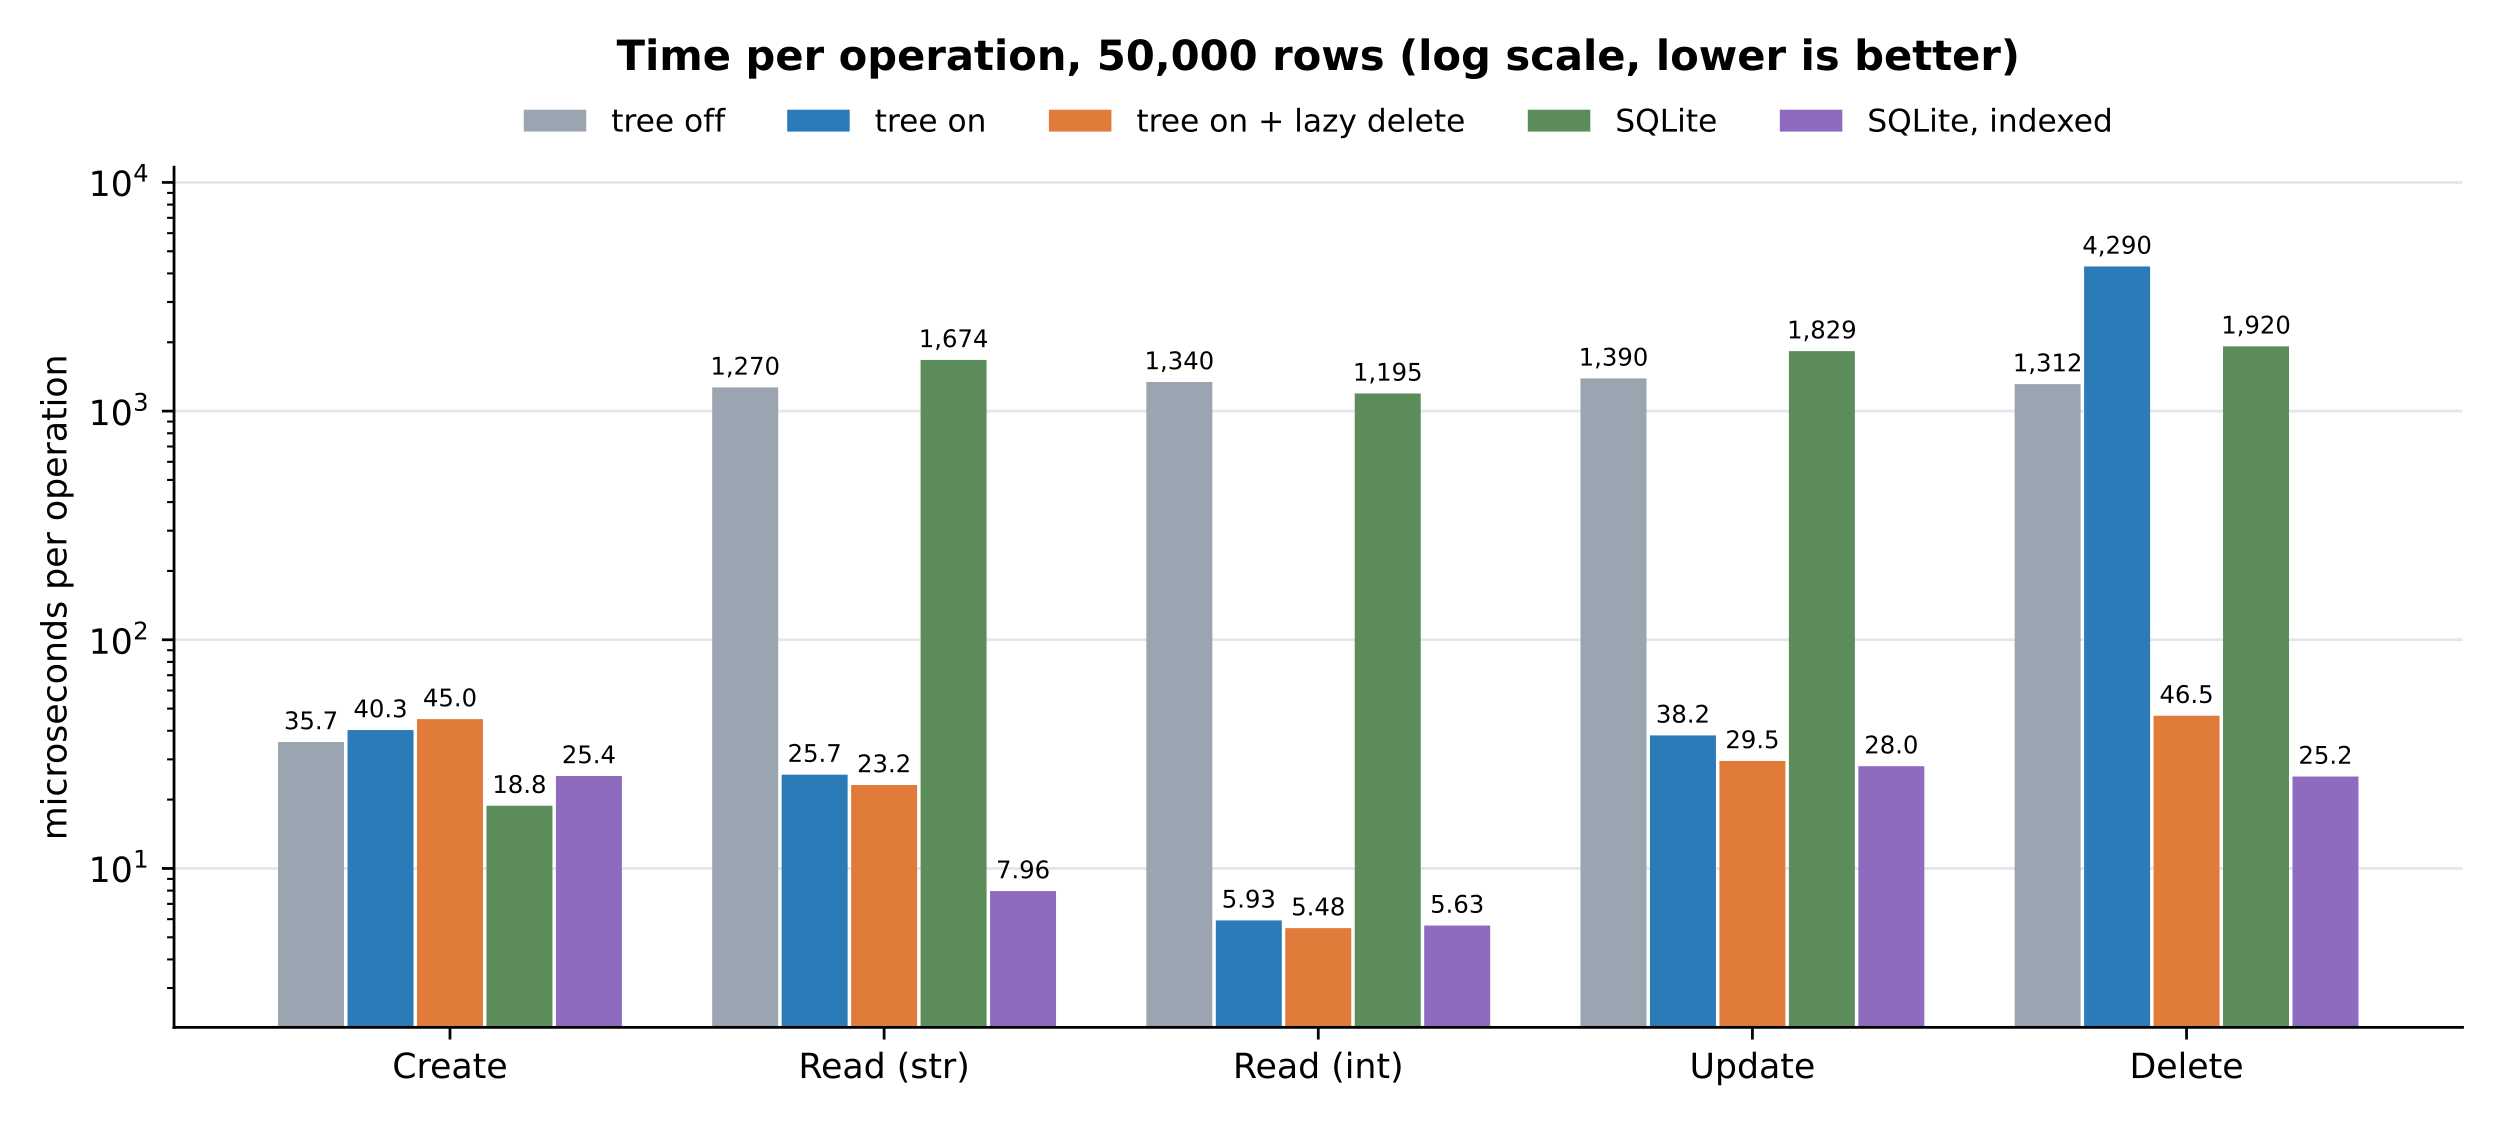
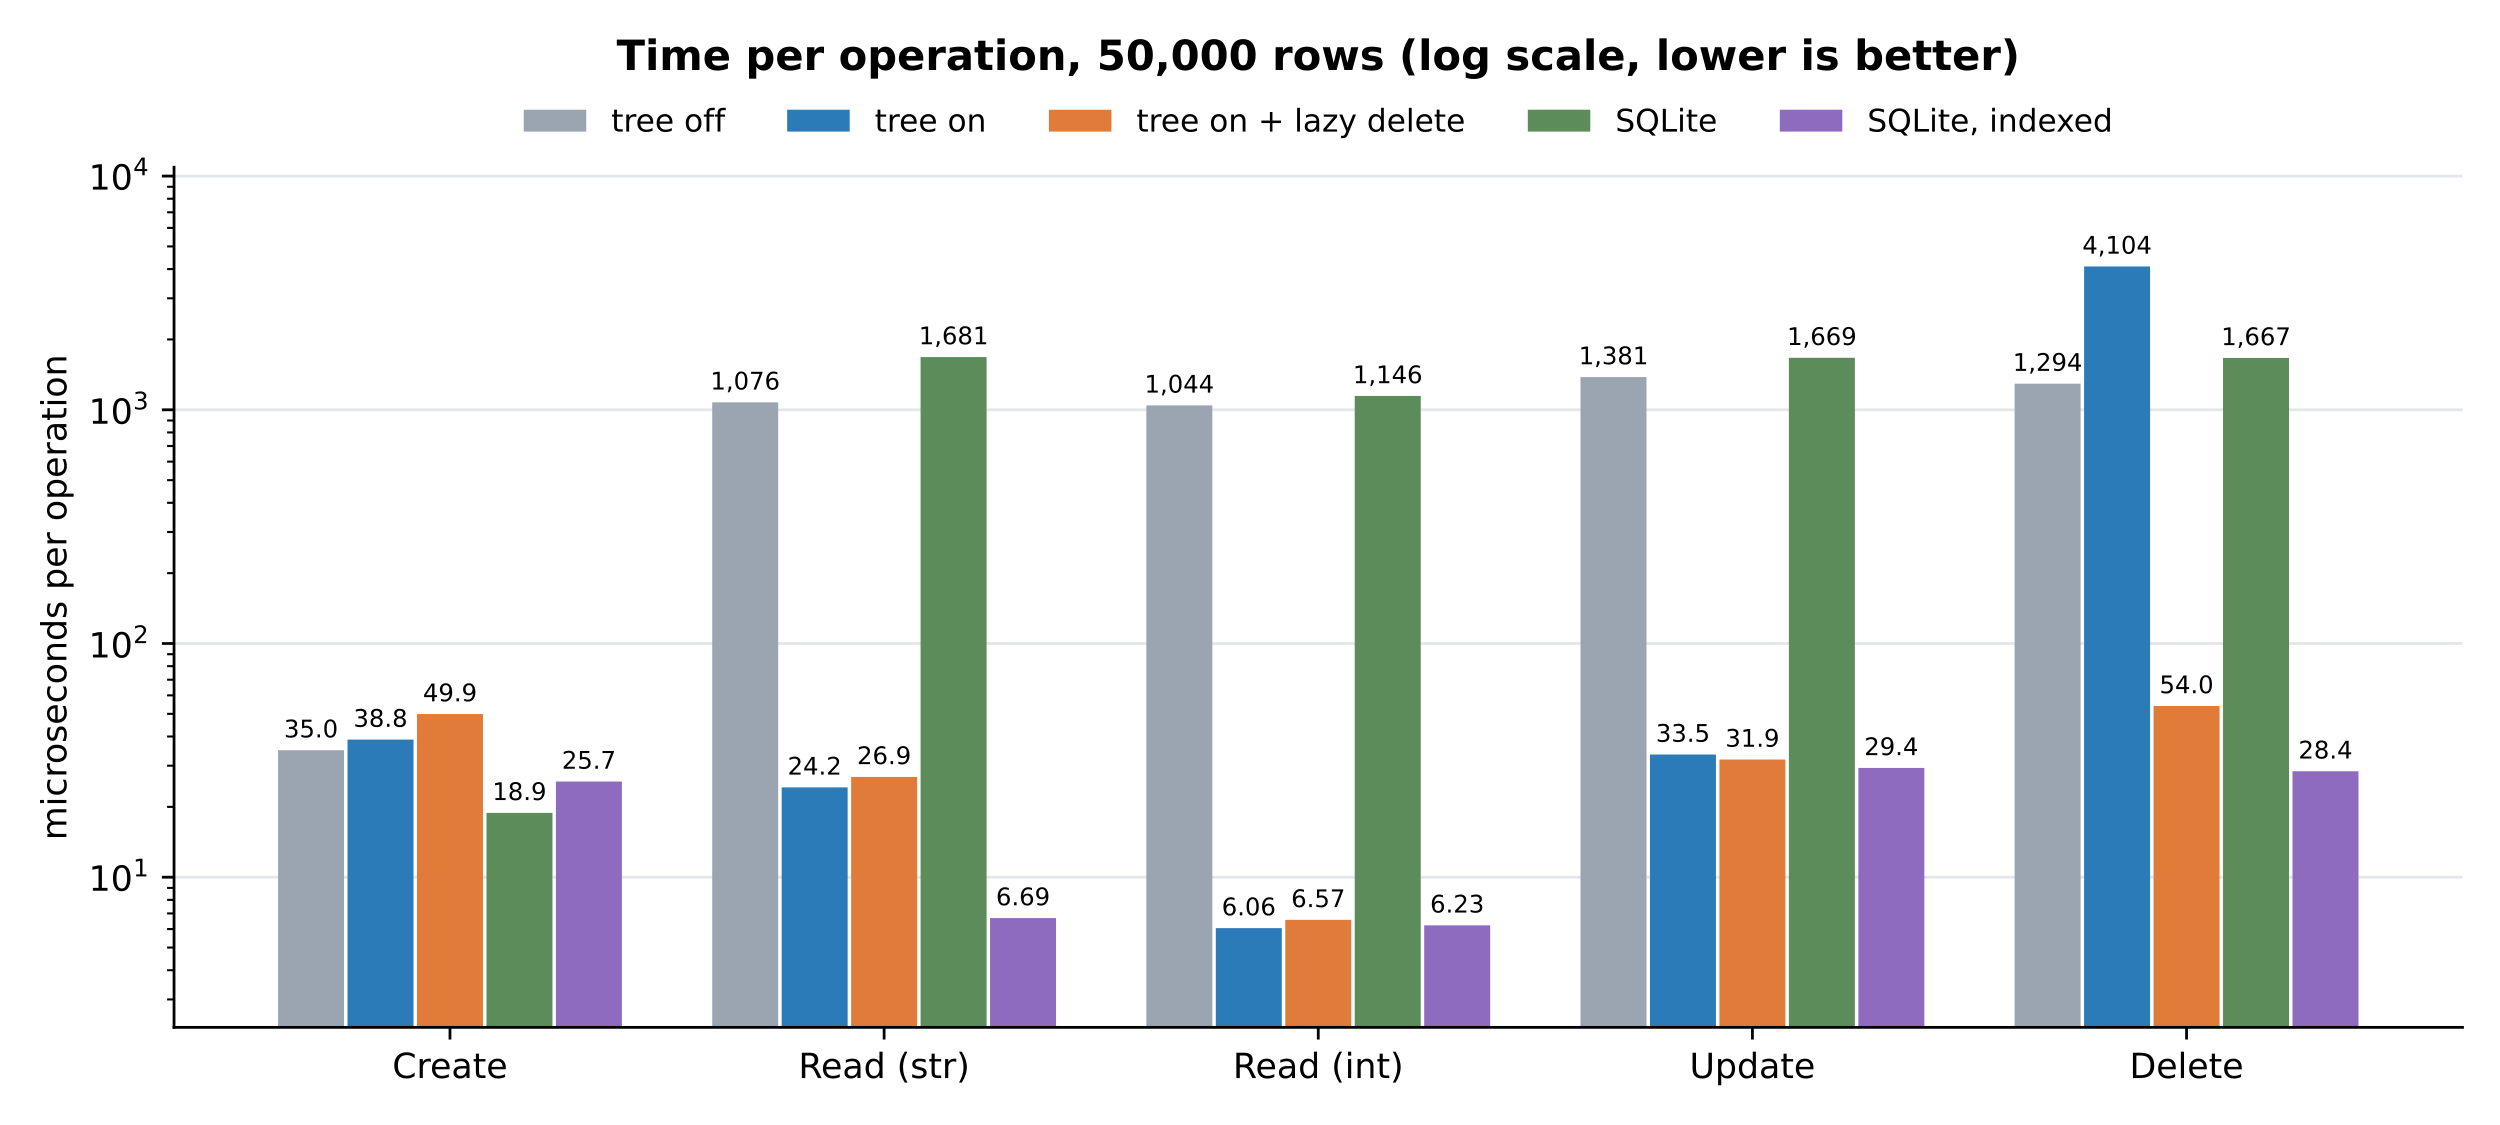
<svg xmlns="http://www.w3.org/2000/svg" xmlns:xlink="http://www.w3.org/1999/xlink" width="720pt" height="324pt" viewBox="0 0 720 324" version="1.1">
  <defs>
    <style type="text/css">*{stroke-linejoin: round; stroke-linecap: butt}</style>
  </defs>
  <g id="figure_1">
    <g id="patch_1">
      <path d="M 0 324 L 720 324 L 720 0 L 0 0 z " style="fill: #ffffff" />
    </g>
    <g id="axes_1">
      <g id="patch_2">
        <path d="M 50.122 295.878 L 709.2 295.878 L 709.2 48.16 L 50.122 48.16 z " style="fill: #ffffff" />
      </g>
      <g id="matplotlib.axis_1">
        <g id="xtick_1">
          <g id="line2d_1">
            <defs>
-               <path id="m2c08380ef4" d="M 0 0 L 0 3.5 " style="stroke: #000000; stroke-width: 0.8" />
+               <path id="mbbf5df423f" d="M 0 0 L 0 3.5 " style="stroke: #000000; stroke-width: 0.8" />
            </defs>
            <g>
-               <use xlink:href="#m2c08380ef4" x="129.594" y="295.878" style="stroke: #000000; stroke-width: 0.8" />
+               <use xlink:href="#mbbf5df423f" x="129.594" y="295.878" style="stroke: #000000; stroke-width: 0.8" />
            </g>
          </g>
          <g id="text_1">
            <text style="font-size: 10px; font-family: 'DejaVu Sans', 'Bitstream Vera Sans', 'Computer Modern Sans Serif', 'Lucida Grande', 'Verdana', 'Geneva', 'Lucid', 'Arial', 'Helvetica', 'Avant Garde', sans-serif; text-anchor: middle" x="129.594" y="310.475" transform="rotate(-0 129.5938 310.4753)">Create</text>
          </g>
        </g>
        <g id="xtick_2">
          <g id="line2d_2">
            <g>
-               <use xlink:href="#m2c08380ef4" x="254.627" y="295.878" style="stroke: #000000; stroke-width: 0.8" />
+               <use xlink:href="#mbbf5df423f" x="254.627" y="295.878" style="stroke: #000000; stroke-width: 0.8" />
            </g>
          </g>
          <g id="text_2">
            <text style="font-size: 10px; font-family: 'DejaVu Sans', 'Bitstream Vera Sans', 'Computer Modern Sans Serif', 'Lucida Grande', 'Verdana', 'Geneva', 'Lucid', 'Arial', 'Helvetica', 'Avant Garde', sans-serif; text-anchor: middle" x="254.627" y="310.476" transform="rotate(-0 254.6275 310.4761)">Read (str)</text>
          </g>
        </g>
        <g id="xtick_3">
          <g id="line2d_3">
            <g>
-               <use xlink:href="#m2c08380ef4" x="379.661" y="295.878" style="stroke: #000000; stroke-width: 0.8" />
+               <use xlink:href="#mbbf5df423f" x="379.661" y="295.878" style="stroke: #000000; stroke-width: 0.8" />
            </g>
          </g>
          <g id="text_3">
            <text style="font-size: 10px; font-family: 'DejaVu Sans', 'Bitstream Vera Sans', 'Computer Modern Sans Serif', 'Lucida Grande', 'Verdana', 'Geneva', 'Lucid', 'Arial', 'Helvetica', 'Avant Garde', sans-serif; text-anchor: middle" x="379.661" y="310.476" transform="rotate(-0 379.6612 310.4761)">Read (int)</text>
          </g>
        </g>
        <g id="xtick_4">
          <g id="line2d_4">
            <g>
-               <use xlink:href="#m2c08380ef4" x="504.695" y="295.878" style="stroke: #000000; stroke-width: 0.8" />
+               <use xlink:href="#mbbf5df423f" x="504.695" y="295.878" style="stroke: #000000; stroke-width: 0.8" />
            </g>
          </g>
          <g id="text_4">
            <text style="font-size: 10px; font-family: 'DejaVu Sans', 'Bitstream Vera Sans', 'Computer Modern Sans Serif', 'Lucida Grande', 'Verdana', 'Geneva', 'Lucid', 'Arial', 'Helvetica', 'Avant Garde', sans-serif; text-anchor: middle" x="504.695" y="310.476" transform="rotate(-0 504.6949 310.4761)">Update</text>
          </g>
        </g>
        <g id="xtick_5">
          <g id="line2d_5">
            <g>
-               <use xlink:href="#m2c08380ef4" x="629.729" y="295.878" style="stroke: #000000; stroke-width: 0.8" />
+               <use xlink:href="#mbbf5df423f" x="629.729" y="295.878" style="stroke: #000000; stroke-width: 0.8" />
            </g>
          </g>
          <g id="text_5">
            <text style="font-size: 10px; font-family: 'DejaVu Sans', 'Bitstream Vera Sans', 'Computer Modern Sans Serif', 'Lucida Grande', 'Verdana', 'Geneva', 'Lucid', 'Arial', 'Helvetica', 'Avant Garde', sans-serif; text-anchor: middle" x="629.729" y="310.476" transform="rotate(-0 629.7286 310.4761)">Delete</text>
          </g>
        </g>
      </g>
      <g id="matplotlib.axis_2">
        <g id="ytick_1">
          <g id="line2d_6">
-             <path d="M 50.122 250.113 L 709.2 250.113 " clip-path="url(#pefd29f5979)" style="fill: none; stroke: #e3e6ea; stroke-width: 0.8; stroke-linecap: square" />
+             <path d="M 50.122 252.639 L 709.2 252.639 " clip-path="url(#pb922296269)" style="fill: none; stroke: #e3e6ea; stroke-width: 0.8; stroke-linecap: square" />
          </g>
          <g id="line2d_7">
            <defs>
-               <path id="ma11ddc0e8d" d="M 0 0 L -3.5 0 " style="stroke: #000000; stroke-width: 0.8" />
+               <path id="mee253142a1" d="M 0 0 L -3.5 0 " style="stroke: #000000; stroke-width: 0.8" />
            </defs>
            <g>
-               <use xlink:href="#ma11ddc0e8d" x="50.122" y="250.113" style="stroke: #000000; stroke-width: 0.8" />
+               <use xlink:href="#mee253142a1" x="50.122" y="252.639" style="stroke: #000000; stroke-width: 0.8" />
            </g>
          </g>
          <g id="text_6">
-             <g transform="translate(25.52234 254.7627)">
+             <g transform="translate(25.52234 257.2895)">
              <text>
                <tspan x="0" y="-0.762" style="font-size: 10px; font-family: 'DejaVu Sans'">1</tspan>
                <tspan x="6.362" y="-0.762" style="font-size: 10px; font-family: 'DejaVu Sans'">0</tspan>
                <tspan x="12.82" y="-4.892" style="font-size: 7px; font-family: 'DejaVu Sans'">1</tspan>
              </text>
            </g>
          </g>
        </g>
        <g id="ytick_2">
          <g id="line2d_8">
-             <path d="M 50.122 184.255 L 709.2 184.255 " clip-path="url(#pefd29f5979)" style="fill: none; stroke: #e3e6ea; stroke-width: 0.8; stroke-linecap: square" />
+             <path d="M 50.122 185.33 L 709.2 185.33 " clip-path="url(#pb922296269)" style="fill: none; stroke: #e3e6ea; stroke-width: 0.8; stroke-linecap: square" />
          </g>
          <g id="line2d_9">
            <g>
-               <use xlink:href="#ma11ddc0e8d" x="50.122" y="184.255" style="stroke: #000000; stroke-width: 0.8" />
+               <use xlink:href="#mee253142a1" x="50.122" y="185.33" style="stroke: #000000; stroke-width: 0.8" />
            </g>
          </g>
          <g id="text_7">
-             <g transform="translate(25.52234 188.9553)">
+             <g transform="translate(25.52234 190.0297)">
              <text>
                <tspan x="0" y="-0.675" style="font-size: 10px; font-family: 'DejaVu Sans'">1</tspan>
                <tspan x="6.362" y="-0.675" style="font-size: 10px; font-family: 'DejaVu Sans'">0</tspan>
                <tspan x="12.82" y="-4.805" style="font-size: 7px; font-family: 'DejaVu Sans'">2</tspan>
              </text>
            </g>
          </g>
        </g>
        <g id="ytick_3">
          <g id="line2d_10">
-             <path d="M 50.122 118.398 L 709.2 118.398 " clip-path="url(#pefd29f5979)" style="fill: none; stroke: #e3e6ea; stroke-width: 0.8; stroke-linecap: square" />
+             <path d="M 50.122 118.02 L 709.2 118.02 " clip-path="url(#pb922296269)" style="fill: none; stroke: #e3e6ea; stroke-width: 0.8; stroke-linecap: square" />
          </g>
          <g id="line2d_11">
            <g>
-               <use xlink:href="#ma11ddc0e8d" x="50.122" y="118.398" style="stroke: #000000; stroke-width: 0.8" />
+               <use xlink:href="#mee253142a1" x="50.122" y="118.02" style="stroke: #000000; stroke-width: 0.8" />
            </g>
          </g>
          <g id="text_8">
-             <g transform="translate(25.52234 123.0979)">
+             <g transform="translate(25.52234 122.7199)">
              <text>
                <tspan x="0" y="-0.675" style="font-size: 10px; font-family: 'DejaVu Sans'">1</tspan>
                <tspan x="6.362" y="-0.675" style="font-size: 10px; font-family: 'DejaVu Sans'">0</tspan>
                <tspan x="12.82" y="-4.805" style="font-size: 7px; font-family: 'DejaVu Sans'">3</tspan>
              </text>
            </g>
          </g>
        </g>
        <g id="ytick_4">
          <g id="line2d_12">
-             <path d="M 50.122 52.54 L 709.2 52.54 " clip-path="url(#pefd29f5979)" style="fill: none; stroke: #e3e6ea; stroke-width: 0.8; stroke-linecap: square" />
+             <path d="M 50.122 50.71 L 709.2 50.71 " clip-path="url(#pb922296269)" style="fill: none; stroke: #e3e6ea; stroke-width: 0.8; stroke-linecap: square" />
          </g>
          <g id="line2d_13">
            <g>
-               <use xlink:href="#ma11ddc0e8d" x="50.122" y="52.54" style="stroke: #000000; stroke-width: 0.8" />
+               <use xlink:href="#mee253142a1" x="50.122" y="50.71" style="stroke: #000000; stroke-width: 0.8" />
            </g>
          </g>
          <g id="text_9">
-             <g transform="translate(25.52234 57.19049)">
+             <g transform="translate(25.52234 55.36007)">
              <text>
                <tspan x="0" y="-0.762" style="font-size: 10px; font-family: 'DejaVu Sans'">1</tspan>
                <tspan x="6.362" y="-0.762" style="font-size: 10px; font-family: 'DejaVu Sans'">0</tspan>
                <tspan x="12.82" y="-4.892" style="font-size: 7px; font-family: 'DejaVu Sans'">4</tspan>
              </text>
            </g>
          </g>
        </g>
        <g id="ytick_5">
          <g id="line2d_14">
            <defs>
-               <path id="mb58816f7a5" d="M 0 0 L -2 0 " style="stroke: #000000; stroke-width: 0.6" />
+               <path id="m16a5ca1f7e" d="M 0 0 L -2 0 " style="stroke: #000000; stroke-width: 0.6" />
            </defs>
            <g>
-               <use xlink:href="#mb58816f7a5" x="50.122" y="284.548" style="stroke: #000000; stroke-width: 0.6" />
+               <use xlink:href="#m16a5ca1f7e" x="50.122" y="287.834" style="stroke: #000000; stroke-width: 0.6" />
            </g>
          </g>
        </g>
        <g id="ytick_6">
          <g id="line2d_15">
            <g>
-               <use xlink:href="#mb58816f7a5" x="50.122" y="276.32" style="stroke: #000000; stroke-width: 0.6" />
+               <use xlink:href="#m16a5ca1f7e" x="50.122" y="279.425" style="stroke: #000000; stroke-width: 0.6" />
            </g>
          </g>
        </g>
        <g id="ytick_7">
          <g id="line2d_16">
            <g>
-               <use xlink:href="#mb58816f7a5" x="50.122" y="269.938" style="stroke: #000000; stroke-width: 0.6" />
+               <use xlink:href="#m16a5ca1f7e" x="50.122" y="272.902" style="stroke: #000000; stroke-width: 0.6" />
            </g>
          </g>
        </g>
        <g id="ytick_8">
          <g id="line2d_17">
            <g>
-               <use xlink:href="#mb58816f7a5" x="50.122" y="264.723" style="stroke: #000000; stroke-width: 0.6" />
+               <use xlink:href="#m16a5ca1f7e" x="50.122" y="267.572" style="stroke: #000000; stroke-width: 0.6" />
            </g>
          </g>
        </g>
        <g id="ytick_9">
          <g id="line2d_18">
            <g>
-               <use xlink:href="#mb58816f7a5" x="50.122" y="260.314" style="stroke: #000000; stroke-width: 0.6" />
+               <use xlink:href="#m16a5ca1f7e" x="50.122" y="263.066" style="stroke: #000000; stroke-width: 0.6" />
            </g>
          </g>
        </g>
        <g id="ytick_10">
          <g id="line2d_19">
            <g>
-               <use xlink:href="#mb58816f7a5" x="50.122" y="256.495" style="stroke: #000000; stroke-width: 0.6" />
+               <use xlink:href="#m16a5ca1f7e" x="50.122" y="259.162" style="stroke: #000000; stroke-width: 0.6" />
            </g>
          </g>
        </g>
        <g id="ytick_11">
          <g id="line2d_20">
            <g>
-               <use xlink:href="#mb58816f7a5" x="50.122" y="253.126" style="stroke: #000000; stroke-width: 0.6" />
+               <use xlink:href="#m16a5ca1f7e" x="50.122" y="255.719" style="stroke: #000000; stroke-width: 0.6" />
            </g>
          </g>
        </g>
        <g id="ytick_12">
          <g id="line2d_21">
            <g>
-               <use xlink:href="#mb58816f7a5" x="50.122" y="230.288" style="stroke: #000000; stroke-width: 0.6" />
+               <use xlink:href="#m16a5ca1f7e" x="50.122" y="232.377" style="stroke: #000000; stroke-width: 0.6" />
            </g>
          </g>
        </g>
        <g id="ytick_13">
          <g id="line2d_22">
            <g>
-               <use xlink:href="#mb58816f7a5" x="50.122" y="218.691" style="stroke: #000000; stroke-width: 0.6" />
+               <use xlink:href="#m16a5ca1f7e" x="50.122" y="220.525" style="stroke: #000000; stroke-width: 0.6" />
            </g>
          </g>
        </g>
        <g id="ytick_14">
          <g id="line2d_23">
            <g>
-               <use xlink:href="#mb58816f7a5" x="50.122" y="210.463" style="stroke: #000000; stroke-width: 0.6" />
+               <use xlink:href="#m16a5ca1f7e" x="50.122" y="212.115" style="stroke: #000000; stroke-width: 0.6" />
            </g>
          </g>
        </g>
        <g id="ytick_15">
          <g id="line2d_24">
            <g>
-               <use xlink:href="#mb58816f7a5" x="50.122" y="204.08" style="stroke: #000000; stroke-width: 0.6" />
+               <use xlink:href="#m16a5ca1f7e" x="50.122" y="205.592" style="stroke: #000000; stroke-width: 0.6" />
            </g>
          </g>
        </g>
        <g id="ytick_16">
          <g id="line2d_25">
            <g>
-               <use xlink:href="#mb58816f7a5" x="50.122" y="198.866" style="stroke: #000000; stroke-width: 0.6" />
+               <use xlink:href="#m16a5ca1f7e" x="50.122" y="200.262" style="stroke: #000000; stroke-width: 0.6" />
            </g>
          </g>
        </g>
        <g id="ytick_17">
          <g id="line2d_26">
            <g>
-               <use xlink:href="#mb58816f7a5" x="50.122" y="194.457" style="stroke: #000000; stroke-width: 0.6" />
+               <use xlink:href="#m16a5ca1f7e" x="50.122" y="195.756" style="stroke: #000000; stroke-width: 0.6" />
            </g>
          </g>
        </g>
        <g id="ytick_18">
          <g id="line2d_27">
            <g>
-               <use xlink:href="#mb58816f7a5" x="50.122" y="190.638" style="stroke: #000000; stroke-width: 0.6" />
+               <use xlink:href="#m16a5ca1f7e" x="50.122" y="191.853" style="stroke: #000000; stroke-width: 0.6" />
            </g>
          </g>
        </g>
        <g id="ytick_19">
          <g id="line2d_28">
            <g>
-               <use xlink:href="#mb58816f7a5" x="50.122" y="187.269" style="stroke: #000000; stroke-width: 0.6" />
+               <use xlink:href="#m16a5ca1f7e" x="50.122" y="188.41" style="stroke: #000000; stroke-width: 0.6" />
            </g>
          </g>
        </g>
        <g id="ytick_20">
          <g id="line2d_29">
            <g>
-               <use xlink:href="#mb58816f7a5" x="50.122" y="164.43" style="stroke: #000000; stroke-width: 0.6" />
+               <use xlink:href="#m16a5ca1f7e" x="50.122" y="165.067" style="stroke: #000000; stroke-width: 0.6" />
            </g>
          </g>
        </g>
        <g id="ytick_21">
          <g id="line2d_30">
            <g>
-               <use xlink:href="#mb58816f7a5" x="50.122" y="152.833" style="stroke: #000000; stroke-width: 0.6" />
+               <use xlink:href="#m16a5ca1f7e" x="50.122" y="153.215" style="stroke: #000000; stroke-width: 0.6" />
            </g>
          </g>
        </g>
        <g id="ytick_22">
          <g id="line2d_31">
            <g>
-               <use xlink:href="#mb58816f7a5" x="50.122" y="144.605" style="stroke: #000000; stroke-width: 0.6" />
+               <use xlink:href="#m16a5ca1f7e" x="50.122" y="144.805" style="stroke: #000000; stroke-width: 0.6" />
            </g>
          </g>
        </g>
        <g id="ytick_23">
          <g id="line2d_32">
            <g>
-               <use xlink:href="#mb58816f7a5" x="50.122" y="138.223" style="stroke: #000000; stroke-width: 0.6" />
+               <use xlink:href="#m16a5ca1f7e" x="50.122" y="138.282" style="stroke: #000000; stroke-width: 0.6" />
            </g>
          </g>
        </g>
        <g id="ytick_24">
          <g id="line2d_33">
            <g>
-               <use xlink:href="#mb58816f7a5" x="50.122" y="133.008" style="stroke: #000000; stroke-width: 0.6" />
+               <use xlink:href="#m16a5ca1f7e" x="50.122" y="132.952" style="stroke: #000000; stroke-width: 0.6" />
            </g>
          </g>
        </g>
        <g id="ytick_25">
          <g id="line2d_34">
            <g>
-               <use xlink:href="#mb58816f7a5" x="50.122" y="128.599" style="stroke: #000000; stroke-width: 0.6" />
+               <use xlink:href="#m16a5ca1f7e" x="50.122" y="128.446" style="stroke: #000000; stroke-width: 0.6" />
            </g>
          </g>
        </g>
        <g id="ytick_26">
          <g id="line2d_35">
            <g>
-               <use xlink:href="#mb58816f7a5" x="50.122" y="124.78" style="stroke: #000000; stroke-width: 0.6" />
+               <use xlink:href="#m16a5ca1f7e" x="50.122" y="124.543" style="stroke: #000000; stroke-width: 0.6" />
            </g>
          </g>
        </g>
        <g id="ytick_27">
          <g id="line2d_36">
            <g>
-               <use xlink:href="#mb58816f7a5" x="50.122" y="121.411" style="stroke: #000000; stroke-width: 0.6" />
+               <use xlink:href="#m16a5ca1f7e" x="50.122" y="121.1" style="stroke: #000000; stroke-width: 0.6" />
            </g>
          </g>
        </g>
        <g id="ytick_28">
          <g id="line2d_37">
            <g>
-               <use xlink:href="#mb58816f7a5" x="50.122" y="98.573" style="stroke: #000000; stroke-width: 0.6" />
+               <use xlink:href="#m16a5ca1f7e" x="50.122" y="97.758" style="stroke: #000000; stroke-width: 0.6" />
            </g>
          </g>
        </g>
        <g id="ytick_29">
          <g id="line2d_38">
            <g>
-               <use xlink:href="#mb58816f7a5" x="50.122" y="86.976" style="stroke: #000000; stroke-width: 0.6" />
+               <use xlink:href="#m16a5ca1f7e" x="50.122" y="85.905" style="stroke: #000000; stroke-width: 0.6" />
            </g>
          </g>
        </g>
        <g id="ytick_30">
          <g id="line2d_39">
            <g>
-               <use xlink:href="#mb58816f7a5" x="50.122" y="78.748" style="stroke: #000000; stroke-width: 0.6" />
+               <use xlink:href="#m16a5ca1f7e" x="50.122" y="77.495" style="stroke: #000000; stroke-width: 0.6" />
            </g>
          </g>
        </g>
        <g id="ytick_31">
          <g id="line2d_40">
            <g>
-               <use xlink:href="#mb58816f7a5" x="50.122" y="72.366" style="stroke: #000000; stroke-width: 0.6" />
+               <use xlink:href="#m16a5ca1f7e" x="50.122" y="70.972" style="stroke: #000000; stroke-width: 0.6" />
            </g>
          </g>
        </g>
        <g id="ytick_32">
          <g id="line2d_41">
            <g>
-               <use xlink:href="#mb58816f7a5" x="50.122" y="67.151" style="stroke: #000000; stroke-width: 0.6" />
+               <use xlink:href="#m16a5ca1f7e" x="50.122" y="65.643" style="stroke: #000000; stroke-width: 0.6" />
            </g>
          </g>
        </g>
        <g id="ytick_33">
          <g id="line2d_42">
            <g>
-               <use xlink:href="#mb58816f7a5" x="50.122" y="62.742" style="stroke: #000000; stroke-width: 0.6" />
+               <use xlink:href="#m16a5ca1f7e" x="50.122" y="61.136" style="stroke: #000000; stroke-width: 0.6" />
            </g>
          </g>
        </g>
        <g id="ytick_34">
          <g id="line2d_43">
            <g>
-               <use xlink:href="#mb58816f7a5" x="50.122" y="58.923" style="stroke: #000000; stroke-width: 0.6" />
+               <use xlink:href="#m16a5ca1f7e" x="50.122" y="57.233" style="stroke: #000000; stroke-width: 0.6" />
            </g>
          </g>
        </g>
        <g id="ytick_35">
          <g id="line2d_44">
            <g>
-               <use xlink:href="#mb58816f7a5" x="50.122" y="55.554" style="stroke: #000000; stroke-width: 0.6" />
+               <use xlink:href="#m16a5ca1f7e" x="50.122" y="53.79" style="stroke: #000000; stroke-width: 0.6" />
            </g>
          </g>
        </g>
        <g id="text_10">
          <text style="font-size: 10px; font-family: 'DejaVu Sans', 'Bitstream Vera Sans', 'Computer Modern Sans Serif', 'Lucida Grande', 'Verdana', 'Geneva', 'Lucid', 'Arial', 'Helvetica', 'Avant Garde', sans-serif; text-anchor: middle" x="19.12" y="172.019" transform="rotate(-90 19.12 172.0188)">microseconds per operation</text>
        </g>
      </g>
      <g id="patch_3">
-         <path d="M 80.08 66173.389 L 99.086 66173.389 L 99.086 213.694 L 80.08 213.694 z " clip-path="url(#pefd29f5979)" style="fill: #9aa5b1" />
+         <path d="M 80.08 67629.755 L 99.086 67629.755 L 99.086 216.054 L 80.08 216.054 z " clip-path="url(#pb922296269)" style="fill: #9aa5b1" />
      </g>
      <g id="patch_4">
-         <path d="M 205.114 66173.389 L 224.119 66173.389 L 224.119 111.572 L 205.114 111.572 z " clip-path="url(#pefd29f5979)" style="fill: #9aa5b1" />
+         <path d="M 205.114 67629.755 L 224.119 67629.755 L 224.119 115.87 L 205.114 115.87 z " clip-path="url(#pb922296269)" style="fill: #9aa5b1" />
      </g>
      <g id="patch_5">
-         <path d="M 330.148 66173.389 L 349.153 66173.389 L 349.153 110.02 L 330.148 110.02 z " clip-path="url(#pefd29f5979)" style="fill: #9aa5b1" />
+         <path d="M 330.148 67629.755 L 349.153 67629.755 L 349.153 116.758 L 330.148 116.758 z " clip-path="url(#pb922296269)" style="fill: #9aa5b1" />
      </g>
      <g id="patch_6">
-         <path d="M 455.182 66173.389 L 474.187 66173.389 L 474.187 108.978 L 455.182 108.978 z " clip-path="url(#pefd29f5979)" style="fill: #9aa5b1" />
+         <path d="M 455.182 67629.755 L 474.187 67629.755 L 474.187 108.587 L 455.182 108.587 z " clip-path="url(#pb922296269)" style="fill: #9aa5b1" />
      </g>
      <g id="patch_7">
-         <path d="M 580.215 66173.389 L 599.22 66173.389 L 599.22 110.622 L 580.215 110.622 z " clip-path="url(#pefd29f5979)" style="fill: #9aa5b1" />
+         <path d="M 580.215 67629.755 L 599.22 67629.755 L 599.22 110.487 L 580.215 110.487 z " clip-path="url(#pb922296269)" style="fill: #9aa5b1" />
      </g>
      <g id="patch_8">
-         <path d="M 100.086 66173.389 L 119.091 66173.389 L 119.091 210.252 L 100.086 210.252 z " clip-path="url(#pefd29f5979)" style="fill: #2b7bb9" />
+         <path d="M 100.086 67629.755 L 119.091 67629.755 L 119.091 213.01 L 100.086 213.01 z " clip-path="url(#pb922296269)" style="fill: #2b7bb9" />
      </g>
      <g id="patch_9">
-         <path d="M 225.12 66173.389 L 244.125 66173.389 L 244.125 223.103 L 225.12 223.103 z " clip-path="url(#pefd29f5979)" style="fill: #2b7bb9" />
+         <path d="M 225.12 67629.755 L 244.125 67629.755 L 244.125 226.779 L 225.12 226.779 z " clip-path="url(#pb922296269)" style="fill: #2b7bb9" />
      </g>
      <g id="patch_10">
-         <path d="M 350.153 66173.389 L 369.158 66173.389 L 369.158 265.069 L 350.153 265.069 z " clip-path="url(#pefd29f5979)" style="fill: #2b7bb9" />
+         <path d="M 350.153 67629.755 L 369.158 67629.755 L 369.158 267.295 L 350.153 267.295 z " clip-path="url(#pb922296269)" style="fill: #2b7bb9" />
      </g>
      <g id="patch_11">
-         <path d="M 475.187 66173.389 L 494.192 66173.389 L 494.192 211.801 L 475.187 211.801 z " clip-path="url(#pefd29f5979)" style="fill: #2b7bb9" />
+         <path d="M 475.187 67629.755 L 494.192 67629.755 L 494.192 217.315 L 475.187 217.315 z " clip-path="url(#pb922296269)" style="fill: #2b7bb9" />
      </g>
      <g id="patch_12">
-         <path d="M 600.221 66173.389 L 619.226 66173.389 L 619.226 76.743 L 600.221 76.743 z " clip-path="url(#pefd29f5979)" style="fill: #2b7bb9" />
+         <path d="M 600.221 67629.755 L 619.226 67629.755 L 619.226 76.743 L 600.221 76.743 z " clip-path="url(#pb922296269)" style="fill: #2b7bb9" />
      </g>
      <g id="patch_13">
-         <path d="M 120.091 66173.389 L 139.096 66173.389 L 139.096 207.104 L 120.091 207.104 z " clip-path="url(#pefd29f5979)" style="fill: #e07b39" />
+         <path d="M 120.091 67629.755 L 139.096 67629.755 L 139.096 205.657 L 120.091 205.657 z " clip-path="url(#pb922296269)" style="fill: #e07b39" />
      </g>
      <g id="patch_14">
-         <path d="M 245.125 66173.389 L 264.13 66173.389 L 264.13 226.077 L 245.125 226.077 z " clip-path="url(#pefd29f5979)" style="fill: #e07b39" />
+         <path d="M 245.125 67629.755 L 264.13 67629.755 L 264.13 223.752 L 245.125 223.752 z " clip-path="url(#pb922296269)" style="fill: #e07b39" />
      </g>
      <g id="patch_15">
-         <path d="M 370.159 66173.389 L 389.164 66173.389 L 389.164 267.295 L 370.159 267.295 z " clip-path="url(#pefd29f5979)" style="fill: #e07b39" />
+         <path d="M 370.159 67629.755 L 389.164 67629.755 L 389.164 264.928 L 370.159 264.928 z " clip-path="url(#pb922296269)" style="fill: #e07b39" />
      </g>
      <g id="patch_16">
-         <path d="M 495.192 66173.389 L 514.197 66173.389 L 514.197 219.155 L 495.192 219.155 z " clip-path="url(#pefd29f5979)" style="fill: #e07b39" />
+         <path d="M 495.192 67629.755 L 514.197 67629.755 L 514.197 218.743 L 495.192 218.743 z " clip-path="url(#pb922296269)" style="fill: #e07b39" />
      </g>
      <g id="patch_17">
-         <path d="M 620.226 66173.389 L 639.231 66173.389 L 639.231 206.13 L 620.226 206.13 z " clip-path="url(#pefd29f5979)" style="fill: #e07b39" />
+         <path d="M 620.226 67629.755 L 639.231 67629.755 L 639.231 203.332 L 620.226 203.332 z " clip-path="url(#pb922296269)" style="fill: #e07b39" />
      </g>
      <g id="patch_18">
-         <path d="M 140.097 66173.389 L 159.102 66173.389 L 159.102 232.053 L 140.097 232.053 z " clip-path="url(#pefd29f5979)" style="fill: #5b8c5a" />
+         <path d="M 140.097 67629.755 L 159.102 67629.755 L 159.102 234.105 L 140.097 234.105 z " clip-path="url(#pb922296269)" style="fill: #5b8c5a" />
      </g>
      <g id="patch_19">
-         <path d="M 265.13 66173.389 L 284.135 66173.389 L 284.135 103.654 L 265.13 103.654 z " clip-path="url(#pefd29f5979)" style="fill: #5b8c5a" />
+         <path d="M 265.13 67629.755 L 284.135 67629.755 L 284.135 102.832 L 265.13 102.832 z " clip-path="url(#pb922296269)" style="fill: #5b8c5a" />
      </g>
      <g id="patch_20">
-         <path d="M 390.164 66173.389 L 409.169 66173.389 L 409.169 113.311 L 390.164 113.311 z " clip-path="url(#pefd29f5979)" style="fill: #5b8c5a" />
+         <path d="M 390.164 67629.755 L 409.169 67629.755 L 409.169 114.038 L 390.164 114.038 z " clip-path="url(#pb922296269)" style="fill: #5b8c5a" />
      </g>
      <g id="patch_21">
-         <path d="M 515.198 66173.389 L 534.203 66173.389 L 534.203 101.135 L 515.198 101.135 z " clip-path="url(#pefd29f5979)" style="fill: #5b8c5a" />
+         <path d="M 515.198 67629.755 L 534.203 67629.755 L 534.203 103.045 L 515.198 103.045 z " clip-path="url(#pb922296269)" style="fill: #5b8c5a" />
      </g>
      <g id="patch_22">
-         <path d="M 640.231 66173.389 L 659.237 66173.389 L 659.237 99.735 L 640.231 99.735 z " clip-path="url(#pefd29f5979)" style="fill: #5b8c5a" />
+         <path d="M 640.231 67629.755 L 659.237 67629.755 L 659.237 103.087 L 640.231 103.087 z " clip-path="url(#pb922296269)" style="fill: #5b8c5a" />
      </g>
      <g id="patch_23">
-         <path d="M 160.102 66173.389 L 179.107 66173.389 L 179.107 223.479 L 160.102 223.479 z " clip-path="url(#pefd29f5979)" style="fill: #8e6bbf" />
+         <path d="M 160.102 67629.755 L 179.107 67629.755 L 179.107 225.072 L 160.102 225.072 z " clip-path="url(#pb922296269)" style="fill: #8e6bbf" />
      </g>
      <g id="patch_24">
-         <path d="M 285.136 66173.389 L 304.141 66173.389 L 304.141 256.629 L 285.136 256.629 z " clip-path="url(#pefd29f5979)" style="fill: #8e6bbf" />
+         <path d="M 285.136 67629.755 L 304.141 67629.755 L 304.141 264.399 L 285.136 264.399 z " clip-path="url(#pb922296269)" style="fill: #8e6bbf" />
      </g>
      <g id="patch_25">
-         <path d="M 410.169 66173.389 L 429.175 66173.389 L 429.175 266.551 L 410.169 266.551 z " clip-path="url(#pefd29f5979)" style="fill: #8e6bbf" />
+         <path d="M 410.169 67629.755 L 429.175 67629.755 L 429.175 266.493 L 410.169 266.493 z " clip-path="url(#pb922296269)" style="fill: #8e6bbf" />
      </g>
      <g id="patch_26">
-         <path d="M 535.203 66173.389 L 554.208 66173.389 L 554.208 220.66 L 535.203 220.66 z " clip-path="url(#pefd29f5979)" style="fill: #8e6bbf" />
+         <path d="M 535.203 67629.755 L 554.208 67629.755 L 554.208 221.164 L 535.203 221.164 z " clip-path="url(#pb922296269)" style="fill: #8e6bbf" />
      </g>
      <g id="patch_27">
-         <path d="M 660.237 66173.389 L 679.242 66173.389 L 679.242 223.634 L 660.237 223.634 z " clip-path="url(#pefd29f5979)" style="fill: #8e6bbf" />
+         <path d="M 660.237 67629.755 L 679.242 67629.755 L 679.242 222.132 L 660.237 222.132 z " clip-path="url(#pb922296269)" style="fill: #8e6bbf" />
      </g>
      <g id="patch_28">
        <path d="M 50.122 295.878 L 50.122 48.16 " style="fill: none; stroke: #000000; stroke-width: 0.8; stroke-linejoin: miter; stroke-linecap: square" />
      </g>
      <g id="patch_29">
        <path d="M 50.122 295.878 L 709.2 295.878 " style="fill: none; stroke: #000000; stroke-width: 0.8; stroke-linejoin: miter; stroke-linecap: square" />
      </g>
      <g id="text_11">
-         <text style="font-size: 7px; font-family: 'DejaVu Sans', 'Bitstream Vera Sans', 'Computer Modern Sans Serif', 'Lucida Grande', 'Verdana', 'Geneva', 'Lucid', 'Arial', 'Helvetica', 'Avant Garde', sans-serif; text-anchor: middle" x="89.583" y="210.012" transform="rotate(-0 89.58298 210.0119)">35.7</text>
+         <text style="font-size: 7px; font-family: 'DejaVu Sans', 'Bitstream Vera Sans', 'Computer Modern Sans Serif', 'Lucida Grande', 'Verdana', 'Geneva', 'Lucid', 'Arial', 'Helvetica', 'Avant Garde', sans-serif; text-anchor: middle" x="89.583" y="212.372" transform="rotate(-0 89.58298 212.3723)">35.0</text>
      </g>
      <g id="text_12">
-         <text style="font-size: 7px; font-family: 'DejaVu Sans', 'Bitstream Vera Sans', 'Computer Modern Sans Serif', 'Lucida Grande', 'Verdana', 'Geneva', 'Lucid', 'Arial', 'Helvetica', 'Avant Garde', sans-serif; text-anchor: middle" x="214.617" y="107.89" transform="rotate(-0 214.6167 107.8903)">1,270</text>
+         <text style="font-size: 7px; font-family: 'DejaVu Sans', 'Bitstream Vera Sans', 'Computer Modern Sans Serif', 'Lucida Grande', 'Verdana', 'Geneva', 'Lucid', 'Arial', 'Helvetica', 'Avant Garde', sans-serif; text-anchor: middle" x="214.617" y="112.188" transform="rotate(-0 214.6167 112.1884)">1,076</text>
      </g>
      <g id="text_13">
-         <text style="font-size: 7px; font-family: 'DejaVu Sans', 'Bitstream Vera Sans', 'Computer Modern Sans Serif', 'Lucida Grande', 'Verdana', 'Geneva', 'Lucid', 'Arial', 'Helvetica', 'Avant Garde', sans-serif; text-anchor: middle" x="339.65" y="106.338" transform="rotate(-0 339.6504 106.3383)">1,340</text>
+         <text style="font-size: 7px; font-family: 'DejaVu Sans', 'Bitstream Vera Sans', 'Computer Modern Sans Serif', 'Lucida Grande', 'Verdana', 'Geneva', 'Lucid', 'Arial', 'Helvetica', 'Avant Garde', sans-serif; text-anchor: middle" x="339.65" y="113.077" transform="rotate(-0 339.6504 113.0765)">1,044</text>
      </g>
      <g id="text_14">
-         <text style="font-size: 7px; font-family: 'DejaVu Sans', 'Bitstream Vera Sans', 'Computer Modern Sans Serif', 'Lucida Grande', 'Verdana', 'Geneva', 'Lucid', 'Arial', 'Helvetica', 'Avant Garde', sans-serif; text-anchor: middle" x="464.684" y="105.297" transform="rotate(-0 464.6841 105.2968)">1,390</text>
+         <text style="font-size: 7px; font-family: 'DejaVu Sans', 'Bitstream Vera Sans', 'Computer Modern Sans Serif', 'Lucida Grande', 'Verdana', 'Geneva', 'Lucid', 'Arial', 'Helvetica', 'Avant Garde', sans-serif; text-anchor: middle" x="464.684" y="104.905" transform="rotate(-0 464.6841 104.9051)">1,381</text>
      </g>
      <g id="text_15">
-         <text style="font-size: 7px; font-family: 'DejaVu Sans', 'Bitstream Vera Sans', 'Computer Modern Sans Serif', 'Lucida Grande', 'Verdana', 'Geneva', 'Lucid', 'Arial', 'Helvetica', 'Avant Garde', sans-serif; text-anchor: middle" x="589.718" y="106.941" transform="rotate(-0 589.7178 106.9406)">1,312</text>
+         <text style="font-size: 7px; font-family: 'DejaVu Sans', 'Bitstream Vera Sans', 'Computer Modern Sans Serif', 'Lucida Grande', 'Verdana', 'Geneva', 'Lucid', 'Arial', 'Helvetica', 'Avant Garde', sans-serif; text-anchor: middle" x="589.718" y="106.806" transform="rotate(-0 589.7178 106.8058)">1,294</text>
      </g>
      <g id="text_16">
-         <text style="font-size: 7px; font-family: 'DejaVu Sans', 'Bitstream Vera Sans', 'Computer Modern Sans Serif', 'Lucida Grande', 'Verdana', 'Geneva', 'Lucid', 'Arial', 'Helvetica', 'Avant Garde', sans-serif; text-anchor: middle" x="109.588" y="206.57" transform="rotate(-0 109.5884 206.5703)">40.3</text>
+         <text style="font-size: 7px; font-family: 'DejaVu Sans', 'Bitstream Vera Sans', 'Computer Modern Sans Serif', 'Lucida Grande', 'Verdana', 'Geneva', 'Lucid', 'Arial', 'Helvetica', 'Avant Garde', sans-serif; text-anchor: middle" x="109.588" y="209.328" transform="rotate(-0 109.5884 209.3279)">38.8</text>
      </g>
      <g id="text_17">
-         <text style="font-size: 7px; font-family: 'DejaVu Sans', 'Bitstream Vera Sans', 'Computer Modern Sans Serif', 'Lucida Grande', 'Verdana', 'Geneva', 'Lucid', 'Arial', 'Helvetica', 'Avant Garde', sans-serif; text-anchor: middle" x="234.622" y="219.422" transform="rotate(-0 234.6221 219.4218)">25.7</text>
+         <text style="font-size: 7px; font-family: 'DejaVu Sans', 'Bitstream Vera Sans', 'Computer Modern Sans Serif', 'Lucida Grande', 'Verdana', 'Geneva', 'Lucid', 'Arial', 'Helvetica', 'Avant Garde', sans-serif; text-anchor: middle" x="234.622" y="223.097" transform="rotate(-0 234.6221 223.097)">24.2</text>
      </g>
      <g id="text_18">
-         <text style="font-size: 7px; font-family: 'DejaVu Sans', 'Bitstream Vera Sans', 'Computer Modern Sans Serif', 'Lucida Grande', 'Verdana', 'Geneva', 'Lucid', 'Arial', 'Helvetica', 'Avant Garde', sans-serif; text-anchor: middle" x="359.656" y="261.387" transform="rotate(-0 359.6558 261.387)">5.93</text>
+         <text style="font-size: 7px; font-family: 'DejaVu Sans', 'Bitstream Vera Sans', 'Computer Modern Sans Serif', 'Lucida Grande', 'Verdana', 'Geneva', 'Lucid', 'Arial', 'Helvetica', 'Avant Garde', sans-serif; text-anchor: middle" x="359.656" y="263.613" transform="rotate(-0 359.6558 263.6132)">6.06</text>
      </g>
      <g id="text_19">
-         <text style="font-size: 7px; font-family: 'DejaVu Sans', 'Bitstream Vera Sans', 'Computer Modern Sans Serif', 'Lucida Grande', 'Verdana', 'Geneva', 'Lucid', 'Arial', 'Helvetica', 'Avant Garde', sans-serif; text-anchor: middle" x="484.689" y="208.119" transform="rotate(-0 484.6895 208.119)">38.2</text>
+         <text style="font-size: 7px; font-family: 'DejaVu Sans', 'Bitstream Vera Sans', 'Computer Modern Sans Serif', 'Lucida Grande', 'Verdana', 'Geneva', 'Lucid', 'Arial', 'Helvetica', 'Avant Garde', sans-serif; text-anchor: middle" x="484.689" y="213.633" transform="rotate(-0 484.6895 213.6334)">33.5</text>
      </g>
      <g id="text_20">
-         <text style="font-size: 7px; font-family: 'DejaVu Sans', 'Bitstream Vera Sans', 'Computer Modern Sans Serif', 'Lucida Grande', 'Verdana', 'Geneva', 'Lucid', 'Arial', 'Helvetica', 'Avant Garde', sans-serif; text-anchor: middle" x="609.723" y="73.061" transform="rotate(-0 609.7232 73.06117)">4,290</text>
+         <text style="font-size: 7px; font-family: 'DejaVu Sans', 'Bitstream Vera Sans', 'Computer Modern Sans Serif', 'Lucida Grande', 'Verdana', 'Geneva', 'Lucid', 'Arial', 'Helvetica', 'Avant Garde', sans-serif; text-anchor: middle" x="609.723" y="73.061" transform="rotate(-0 609.7232 73.06117)">4,104</text>
      </g>
      <g id="text_21">
-         <text style="font-size: 7px; font-family: 'DejaVu Sans', 'Bitstream Vera Sans', 'Computer Modern Sans Serif', 'Lucida Grande', 'Verdana', 'Geneva', 'Lucid', 'Arial', 'Helvetica', 'Avant Garde', sans-serif; text-anchor: middle" x="129.594" y="203.422" transform="rotate(-0 129.5938 203.4223)">45.0</text>
+         <text style="font-size: 7px; font-family: 'DejaVu Sans', 'Bitstream Vera Sans', 'Computer Modern Sans Serif', 'Lucida Grande', 'Verdana', 'Geneva', 'Lucid', 'Arial', 'Helvetica', 'Avant Garde', sans-serif; text-anchor: middle" x="129.594" y="201.975" transform="rotate(-0 129.5938 201.9751)">49.9</text>
      </g>
      <g id="text_22">
-         <text style="font-size: 7px; font-family: 'DejaVu Sans', 'Bitstream Vera Sans', 'Computer Modern Sans Serif', 'Lucida Grande', 'Verdana', 'Geneva', 'Lucid', 'Arial', 'Helvetica', 'Avant Garde', sans-serif; text-anchor: middle" x="254.627" y="222.395" transform="rotate(-0 254.6275 222.3949)">23.2</text>
+         <text style="font-size: 7px; font-family: 'DejaVu Sans', 'Bitstream Vera Sans', 'Computer Modern Sans Serif', 'Lucida Grande', 'Verdana', 'Geneva', 'Lucid', 'Arial', 'Helvetica', 'Avant Garde', sans-serif; text-anchor: middle" x="254.627" y="220.071" transform="rotate(-0 254.6275 220.0708)">26.9</text>
      </g>
      <g id="text_23">
-         <text style="font-size: 7px; font-family: 'DejaVu Sans', 'Bitstream Vera Sans', 'Computer Modern Sans Serif', 'Lucida Grande', 'Verdana', 'Geneva', 'Lucid', 'Arial', 'Helvetica', 'Avant Garde', sans-serif; text-anchor: middle" x="379.661" y="263.613" transform="rotate(-0 379.6612 263.6132)">5.48</text>
+         <text style="font-size: 7px; font-family: 'DejaVu Sans', 'Bitstream Vera Sans', 'Computer Modern Sans Serif', 'Lucida Grande', 'Verdana', 'Geneva', 'Lucid', 'Arial', 'Helvetica', 'Avant Garde', sans-serif; text-anchor: middle" x="379.661" y="261.247" transform="rotate(-0 379.6612 261.2467)">6.57</text>
      </g>
      <g id="text_24">
-         <text style="font-size: 7px; font-family: 'DejaVu Sans', 'Bitstream Vera Sans', 'Computer Modern Sans Serif', 'Lucida Grande', 'Verdana', 'Geneva', 'Lucid', 'Arial', 'Helvetica', 'Avant Garde', sans-serif; text-anchor: middle" x="504.695" y="215.474" transform="rotate(-0 504.6949 215.4735)">29.5</text>
+         <text style="font-size: 7px; font-family: 'DejaVu Sans', 'Bitstream Vera Sans', 'Computer Modern Sans Serif', 'Lucida Grande', 'Verdana', 'Geneva', 'Lucid', 'Arial', 'Helvetica', 'Avant Garde', sans-serif; text-anchor: middle" x="504.695" y="215.061" transform="rotate(-0 504.6949 215.0611)">31.9</text>
      </g>
      <g id="text_25">
-         <text style="font-size: 7px; font-family: 'DejaVu Sans', 'Bitstream Vera Sans', 'Computer Modern Sans Serif', 'Lucida Grande', 'Verdana', 'Geneva', 'Lucid', 'Arial', 'Helvetica', 'Avant Garde', sans-serif; text-anchor: middle" x="629.729" y="202.448" transform="rotate(-0 629.7286 202.4483)">46.5</text>
+         <text style="font-size: 7px; font-family: 'DejaVu Sans', 'Bitstream Vera Sans', 'Computer Modern Sans Serif', 'Lucida Grande', 'Verdana', 'Geneva', 'Lucid', 'Arial', 'Helvetica', 'Avant Garde', sans-serif; text-anchor: middle" x="629.729" y="199.651" transform="rotate(-0 629.7286 199.6507)">54.0</text>
      </g>
      <g id="text_26">
-         <text style="font-size: 7px; font-family: 'DejaVu Sans', 'Bitstream Vera Sans', 'Computer Modern Sans Serif', 'Lucida Grande', 'Verdana', 'Geneva', 'Lucid', 'Arial', 'Helvetica', 'Avant Garde', sans-serif; text-anchor: middle" x="149.599" y="228.371" transform="rotate(-0 149.5992 228.3712)">18.8</text>
+         <text style="font-size: 7px; font-family: 'DejaVu Sans', 'Bitstream Vera Sans', 'Computer Modern Sans Serif', 'Lucida Grande', 'Verdana', 'Geneva', 'Lucid', 'Arial', 'Helvetica', 'Avant Garde', sans-serif; text-anchor: middle" x="149.599" y="230.423" transform="rotate(-0 149.5992 230.4231)">18.9</text>
      </g>
      <g id="text_27">
-         <text style="font-size: 7px; font-family: 'DejaVu Sans', 'Bitstream Vera Sans', 'Computer Modern Sans Serif', 'Lucida Grande', 'Verdana', 'Geneva', 'Lucid', 'Arial', 'Helvetica', 'Avant Garde', sans-serif; text-anchor: middle" x="274.633" y="99.972" transform="rotate(-0 274.6329 99.97235)">1,674</text>
+         <text style="font-size: 7px; font-family: 'DejaVu Sans', 'Bitstream Vera Sans', 'Computer Modern Sans Serif', 'Lucida Grande', 'Verdana', 'Geneva', 'Lucid', 'Arial', 'Helvetica', 'Avant Garde', sans-serif; text-anchor: middle" x="274.633" y="99.151" transform="rotate(-0 274.6329 99.15054)">1,681</text>
      </g>
      <g id="text_28">
-         <text style="font-size: 7px; font-family: 'DejaVu Sans', 'Bitstream Vera Sans', 'Computer Modern Sans Serif', 'Lucida Grande', 'Verdana', 'Geneva', 'Lucid', 'Arial', 'Helvetica', 'Avant Garde', sans-serif; text-anchor: middle" x="399.667" y="109.63" transform="rotate(-0 399.6666 109.6297)">1,195</text>
+         <text style="font-size: 7px; font-family: 'DejaVu Sans', 'Bitstream Vera Sans', 'Computer Modern Sans Serif', 'Lucida Grande', 'Verdana', 'Geneva', 'Lucid', 'Arial', 'Helvetica', 'Avant Garde', sans-serif; text-anchor: middle" x="399.667" y="110.356" transform="rotate(-0 399.6666 110.3565)">1,146</text>
      </g>
      <g id="text_29">
-         <text style="font-size: 7px; font-family: 'DejaVu Sans', 'Bitstream Vera Sans', 'Computer Modern Sans Serif', 'Lucida Grande', 'Verdana', 'Geneva', 'Lucid', 'Arial', 'Helvetica', 'Avant Garde', sans-serif; text-anchor: middle" x="524.7" y="97.453" transform="rotate(-0 524.7003 97.45302)">1,829</text>
+         <text style="font-size: 7px; font-family: 'DejaVu Sans', 'Bitstream Vera Sans', 'Computer Modern Sans Serif', 'Lucida Grande', 'Verdana', 'Geneva', 'Lucid', 'Arial', 'Helvetica', 'Avant Garde', sans-serif; text-anchor: middle" x="524.7" y="99.363" transform="rotate(-0 524.7003 99.36289)">1,669</text>
      </g>
      <g id="text_30">
-         <text style="font-size: 7px; font-family: 'DejaVu Sans', 'Bitstream Vera Sans', 'Computer Modern Sans Serif', 'Lucida Grande', 'Verdana', 'Geneva', 'Lucid', 'Arial', 'Helvetica', 'Avant Garde', sans-serif; text-anchor: middle" x="649.734" y="96.053" transform="rotate(-0 649.734 96.05296)">1,920</text>
+         <text style="font-size: 7px; font-family: 'DejaVu Sans', 'Bitstream Vera Sans', 'Computer Modern Sans Serif', 'Lucida Grande', 'Verdana', 'Geneva', 'Lucid', 'Arial', 'Helvetica', 'Avant Garde', sans-serif; text-anchor: middle" x="649.734" y="99.405" transform="rotate(-0 649.734 99.40545)">1,667</text>
      </g>
      <g id="text_31">
-         <text style="font-size: 7px; font-family: 'DejaVu Sans', 'Bitstream Vera Sans', 'Computer Modern Sans Serif', 'Lucida Grande', 'Verdana', 'Geneva', 'Lucid', 'Arial', 'Helvetica', 'Avant Garde', sans-serif; text-anchor: middle" x="169.605" y="219.797" transform="rotate(-0 169.6046 219.7974)">25.4</text>
+         <text style="font-size: 7px; font-family: 'DejaVu Sans', 'Bitstream Vera Sans', 'Computer Modern Sans Serif', 'Lucida Grande', 'Verdana', 'Geneva', 'Lucid', 'Arial', 'Helvetica', 'Avant Garde', sans-serif; text-anchor: middle" x="169.605" y="221.39" transform="rotate(-0 169.6046 221.3904)">25.7</text>
      </g>
      <g id="text_32">
-         <text style="font-size: 7px; font-family: 'DejaVu Sans', 'Bitstream Vera Sans', 'Computer Modern Sans Serif', 'Lucida Grande', 'Verdana', 'Geneva', 'Lucid', 'Arial', 'Helvetica', 'Avant Garde', sans-serif; text-anchor: middle" x="294.638" y="252.947" transform="rotate(-0 294.6383 252.9472)">7.96</text>
+         <text style="font-size: 7px; font-family: 'DejaVu Sans', 'Bitstream Vera Sans', 'Computer Modern Sans Serif', 'Lucida Grande', 'Verdana', 'Geneva', 'Lucid', 'Arial', 'Helvetica', 'Avant Garde', sans-serif; text-anchor: middle" x="294.638" y="260.717" transform="rotate(-0 294.6383 260.7174)">6.69</text>
      </g>
      <g id="text_33">
-         <text style="font-size: 7px; font-family: 'DejaVu Sans', 'Bitstream Vera Sans', 'Computer Modern Sans Serif', 'Lucida Grande', 'Verdana', 'Geneva', 'Lucid', 'Arial', 'Helvetica', 'Avant Garde', sans-serif; text-anchor: middle" x="419.672" y="262.87" transform="rotate(-0 419.672 262.8696)">5.63</text>
+         <text style="font-size: 7px; font-family: 'DejaVu Sans', 'Bitstream Vera Sans', 'Computer Modern Sans Serif', 'Lucida Grande', 'Verdana', 'Geneva', 'Lucid', 'Arial', 'Helvetica', 'Avant Garde', sans-serif; text-anchor: middle" x="419.672" y="262.812" transform="rotate(-0 419.672 262.8117)">6.23</text>
      </g>
      <g id="text_34">
-         <text style="font-size: 7px; font-family: 'DejaVu Sans', 'Bitstream Vera Sans', 'Computer Modern Sans Serif', 'Lucida Grande', 'Verdana', 'Geneva', 'Lucid', 'Arial', 'Helvetica', 'Avant Garde', sans-serif; text-anchor: middle" x="544.706" y="216.979" transform="rotate(-0 544.7057 216.9786)">28.0</text>
+         <text style="font-size: 7px; font-family: 'DejaVu Sans', 'Bitstream Vera Sans', 'Computer Modern Sans Serif', 'Lucida Grande', 'Verdana', 'Geneva', 'Lucid', 'Arial', 'Helvetica', 'Avant Garde', sans-serif; text-anchor: middle" x="544.706" y="217.482" transform="rotate(-0 544.7057 217.482)">29.4</text>
      </g>
      <g id="text_35">
-         <text style="font-size: 7px; font-family: 'DejaVu Sans', 'Bitstream Vera Sans', 'Computer Modern Sans Serif', 'Lucida Grande', 'Verdana', 'Geneva', 'Lucid', 'Arial', 'Helvetica', 'Avant Garde', sans-serif; text-anchor: middle" x="669.739" y="219.952" transform="rotate(-0 669.7394 219.952)">25.2</text>
+         <text style="font-size: 7px; font-family: 'DejaVu Sans', 'Bitstream Vera Sans', 'Computer Modern Sans Serif', 'Lucida Grande', 'Verdana', 'Geneva', 'Lucid', 'Arial', 'Helvetica', 'Avant Garde', sans-serif; text-anchor: middle" x="669.739" y="218.45" transform="rotate(-0 669.7394 218.4505)">28.4</text>
      </g>
      <g id="text_36">
        <text style="font-weight: 700; font-size: 12px; font-family: 'DejaVu Sans', 'Bitstream Vera Sans', 'Computer Modern Sans Serif', 'Lucida Grande', 'Verdana', 'Geneva', 'Lucid', 'Arial', 'Helvetica', 'Avant Garde', sans-serif; text-anchor: middle" x="379.661" y="20.16" transform="rotate(-0 379.6612 20.16)">Time per operation, 50,000 rows (log scale, lower is better)</text>
      </g>
      <g id="legend_1">
        <g id="patch_30">
          <path d="M 150.837 37.898 L 168.837 37.898 L 168.837 31.598 L 150.837 31.598 z " style="fill: #9aa5b1" />
        </g>
        <g id="text_37">
          <text style="font-size: 9px; font-family: 'DejaVu Sans', 'Bitstream Vera Sans', 'Computer Modern Sans Serif', 'Lucida Grande', 'Verdana', 'Geneva', 'Lucid', 'Arial', 'Helvetica', 'Avant Garde', sans-serif; text-anchor: start" x="176.037" y="37.898" transform="rotate(-0 176.0369 37.89789)">tree off</text>
        </g>
        <g id="patch_31">
          <path d="M 226.71 37.898 L 244.71 37.898 L 244.71 31.598 L 226.71 31.598 z " style="fill: #2b7bb9" />
        </g>
        <g id="text_38">
          <text style="font-size: 9px; font-family: 'DejaVu Sans', 'Bitstream Vera Sans', 'Computer Modern Sans Serif', 'Lucida Grande', 'Verdana', 'Geneva', 'Lucid', 'Arial', 'Helvetica', 'Avant Garde', sans-serif; text-anchor: start" x="251.91" y="37.898" transform="rotate(-0 251.9097 37.89789)">tree on</text>
        </g>
        <g id="patch_32">
          <path d="M 302.086 37.898 L 320.086 37.898 L 320.086 31.598 L 302.086 31.598 z " style="fill: #e07b39" />
        </g>
        <g id="text_39">
          <text style="font-size: 9px; font-family: 'DejaVu Sans', 'Bitstream Vera Sans', 'Computer Modern Sans Serif', 'Lucida Grande', 'Verdana', 'Geneva', 'Lucid', 'Arial', 'Helvetica', 'Avant Garde', sans-serif; text-anchor: start" x="327.286" y="37.898" transform="rotate(-0 327.2861 37.89789)">tree on + lazy delete</text>
        </g>
        <g id="patch_33">
          <path d="M 440.007 37.898 L 458.007 37.898 L 458.007 31.598 L 440.007 31.598 z " style="fill: #5b8c5a" />
        </g>
        <g id="text_40">
          <text style="font-size: 9px; font-family: 'DejaVu Sans', 'Bitstream Vera Sans', 'Computer Modern Sans Serif', 'Lucida Grande', 'Verdana', 'Geneva', 'Lucid', 'Arial', 'Helvetica', 'Avant Garde', sans-serif; text-anchor: start" x="465.207" y="37.898" transform="rotate(-0 465.2069 37.89789)">SQLite</text>
        </g>
        <g id="patch_34">
          <path d="M 512.586 37.898 L 530.586 37.898 L 530.586 31.598 L 512.586 31.598 z " style="fill: #8e6bbf" />
        </g>
        <g id="text_41">
          <text style="font-size: 9px; font-family: 'DejaVu Sans', 'Bitstream Vera Sans', 'Computer Modern Sans Serif', 'Lucida Grande', 'Verdana', 'Geneva', 'Lucid', 'Arial', 'Helvetica', 'Avant Garde', sans-serif; text-anchor: start" x="537.786" y="37.898" transform="rotate(-0 537.7862 37.89789)">SQLite, indexed</text>
        </g>
      </g>
    </g>
  </g>
  <defs>
-     <clipPath id="pefd29f5979">
+     <clipPath id="pb922296269">
      <rect x="50.122" y="48.16" width="659.078" height="247.718" />
    </clipPath>
  </defs>
</svg>
